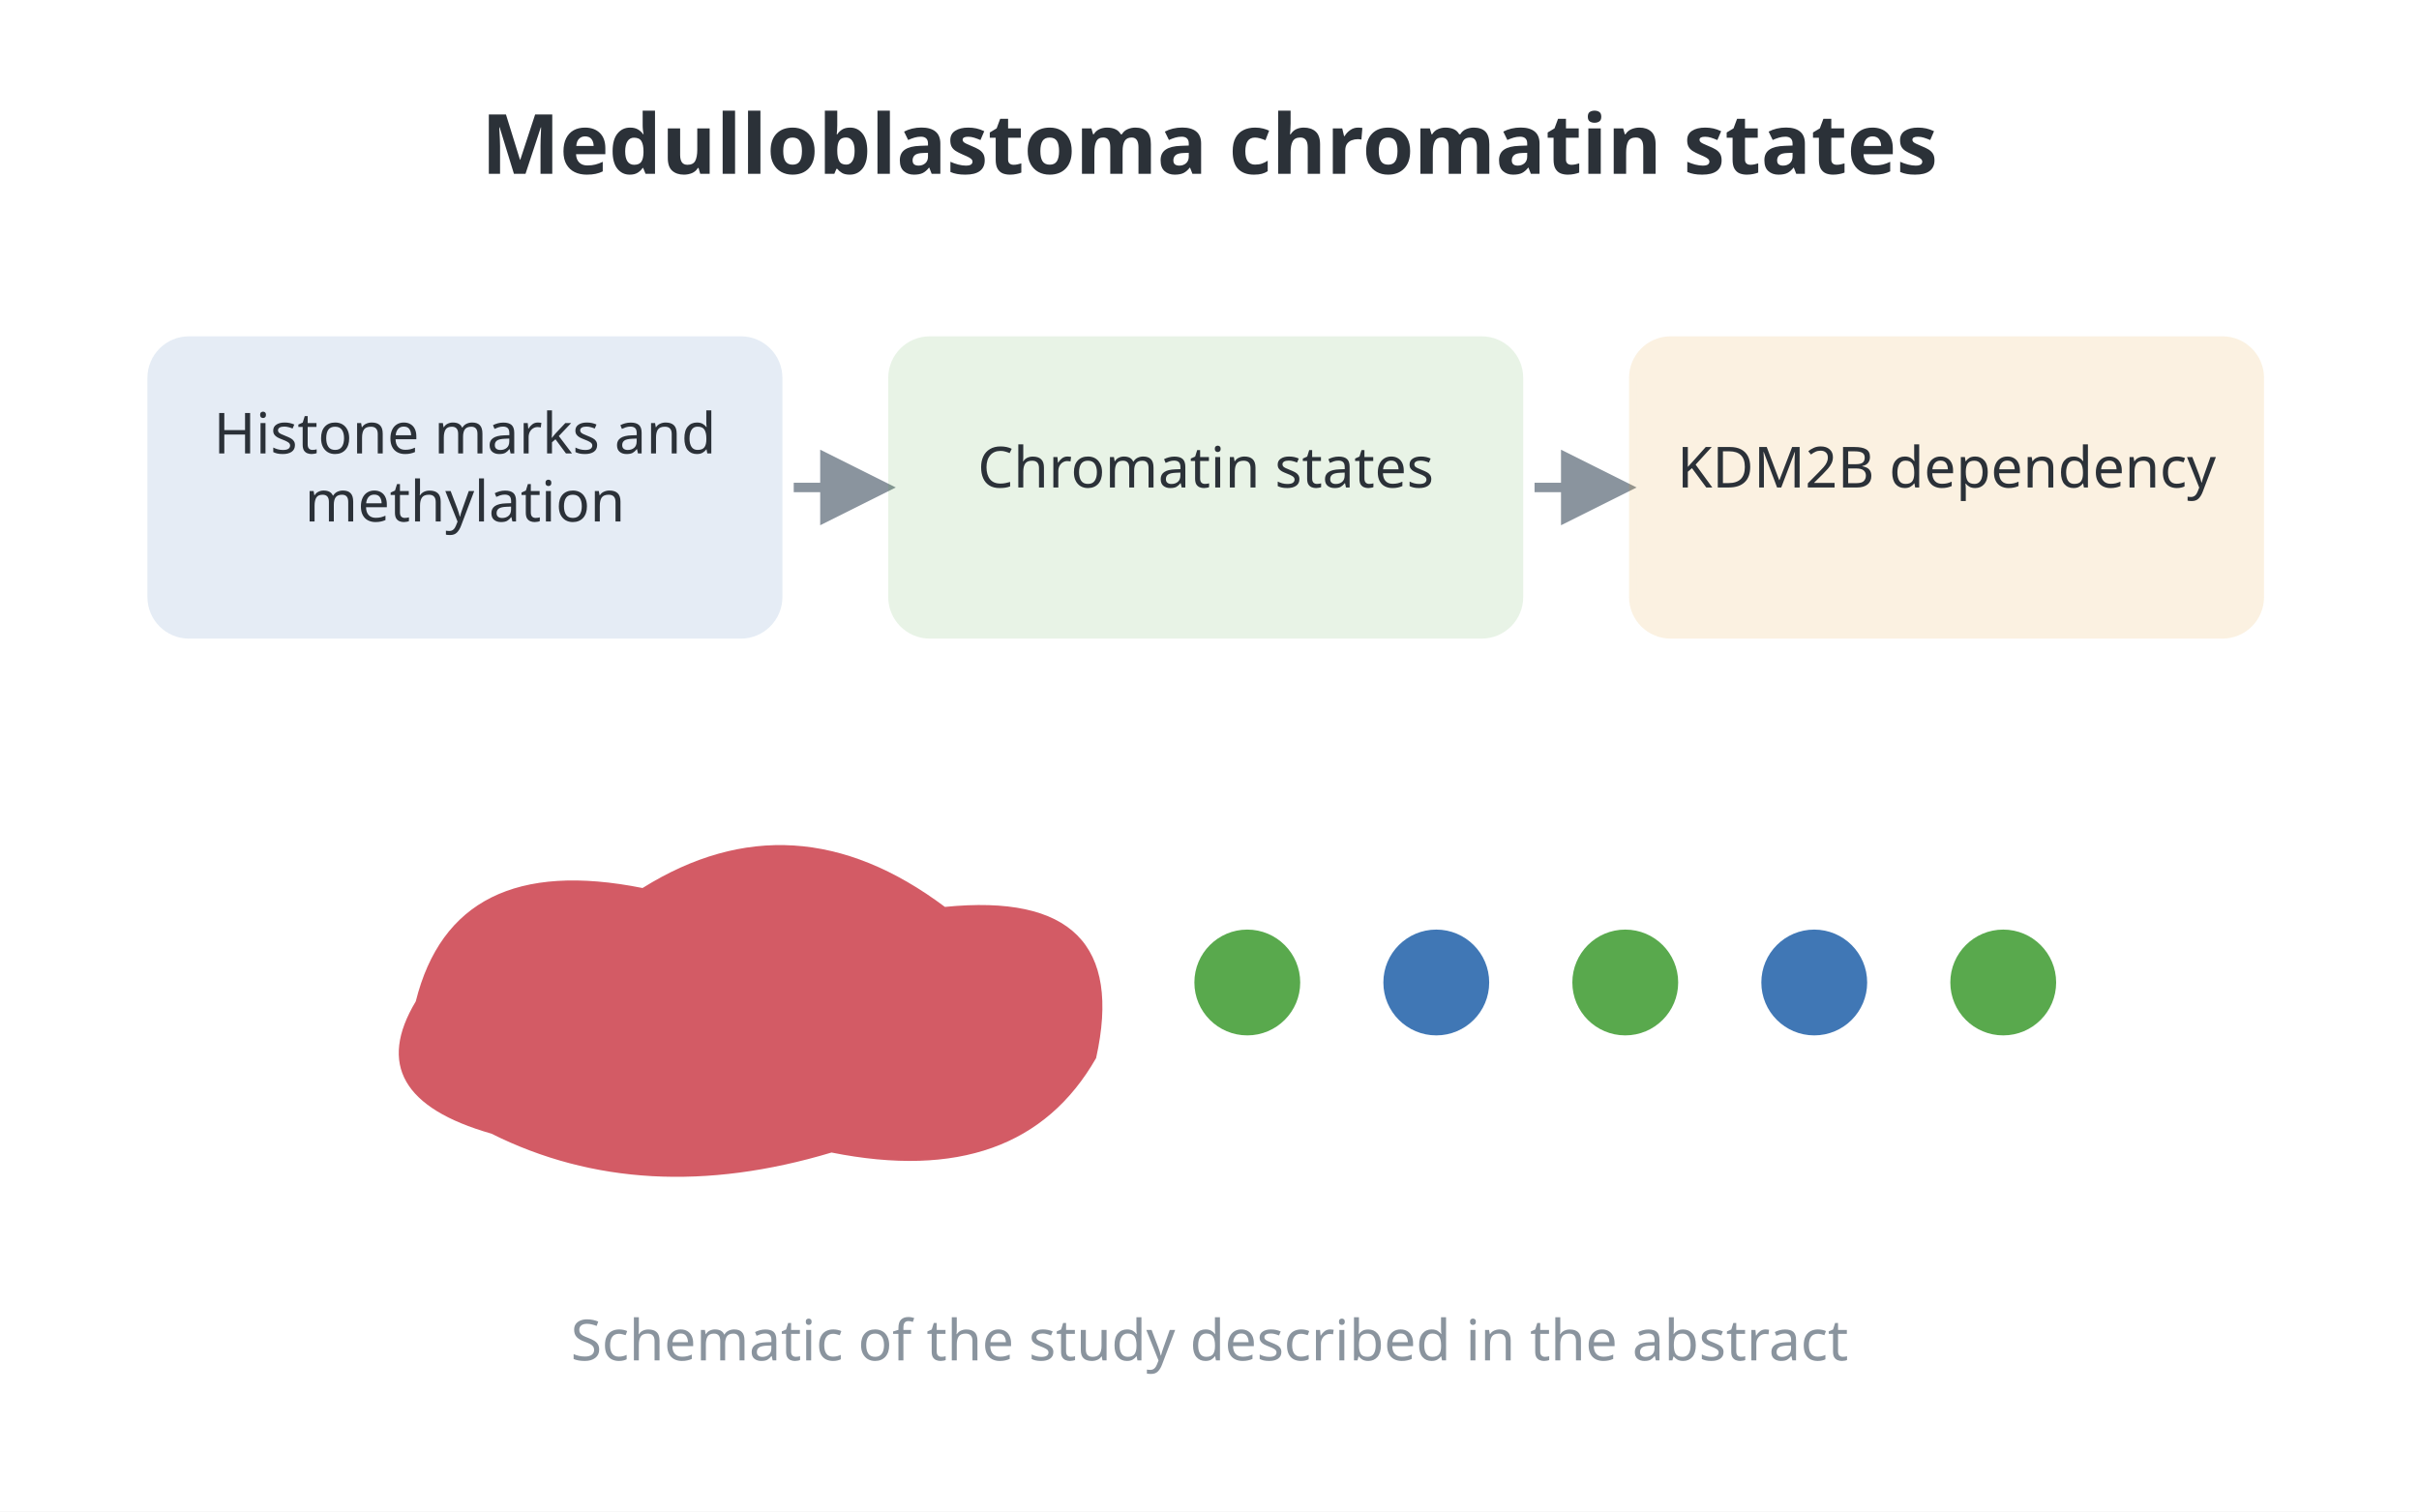
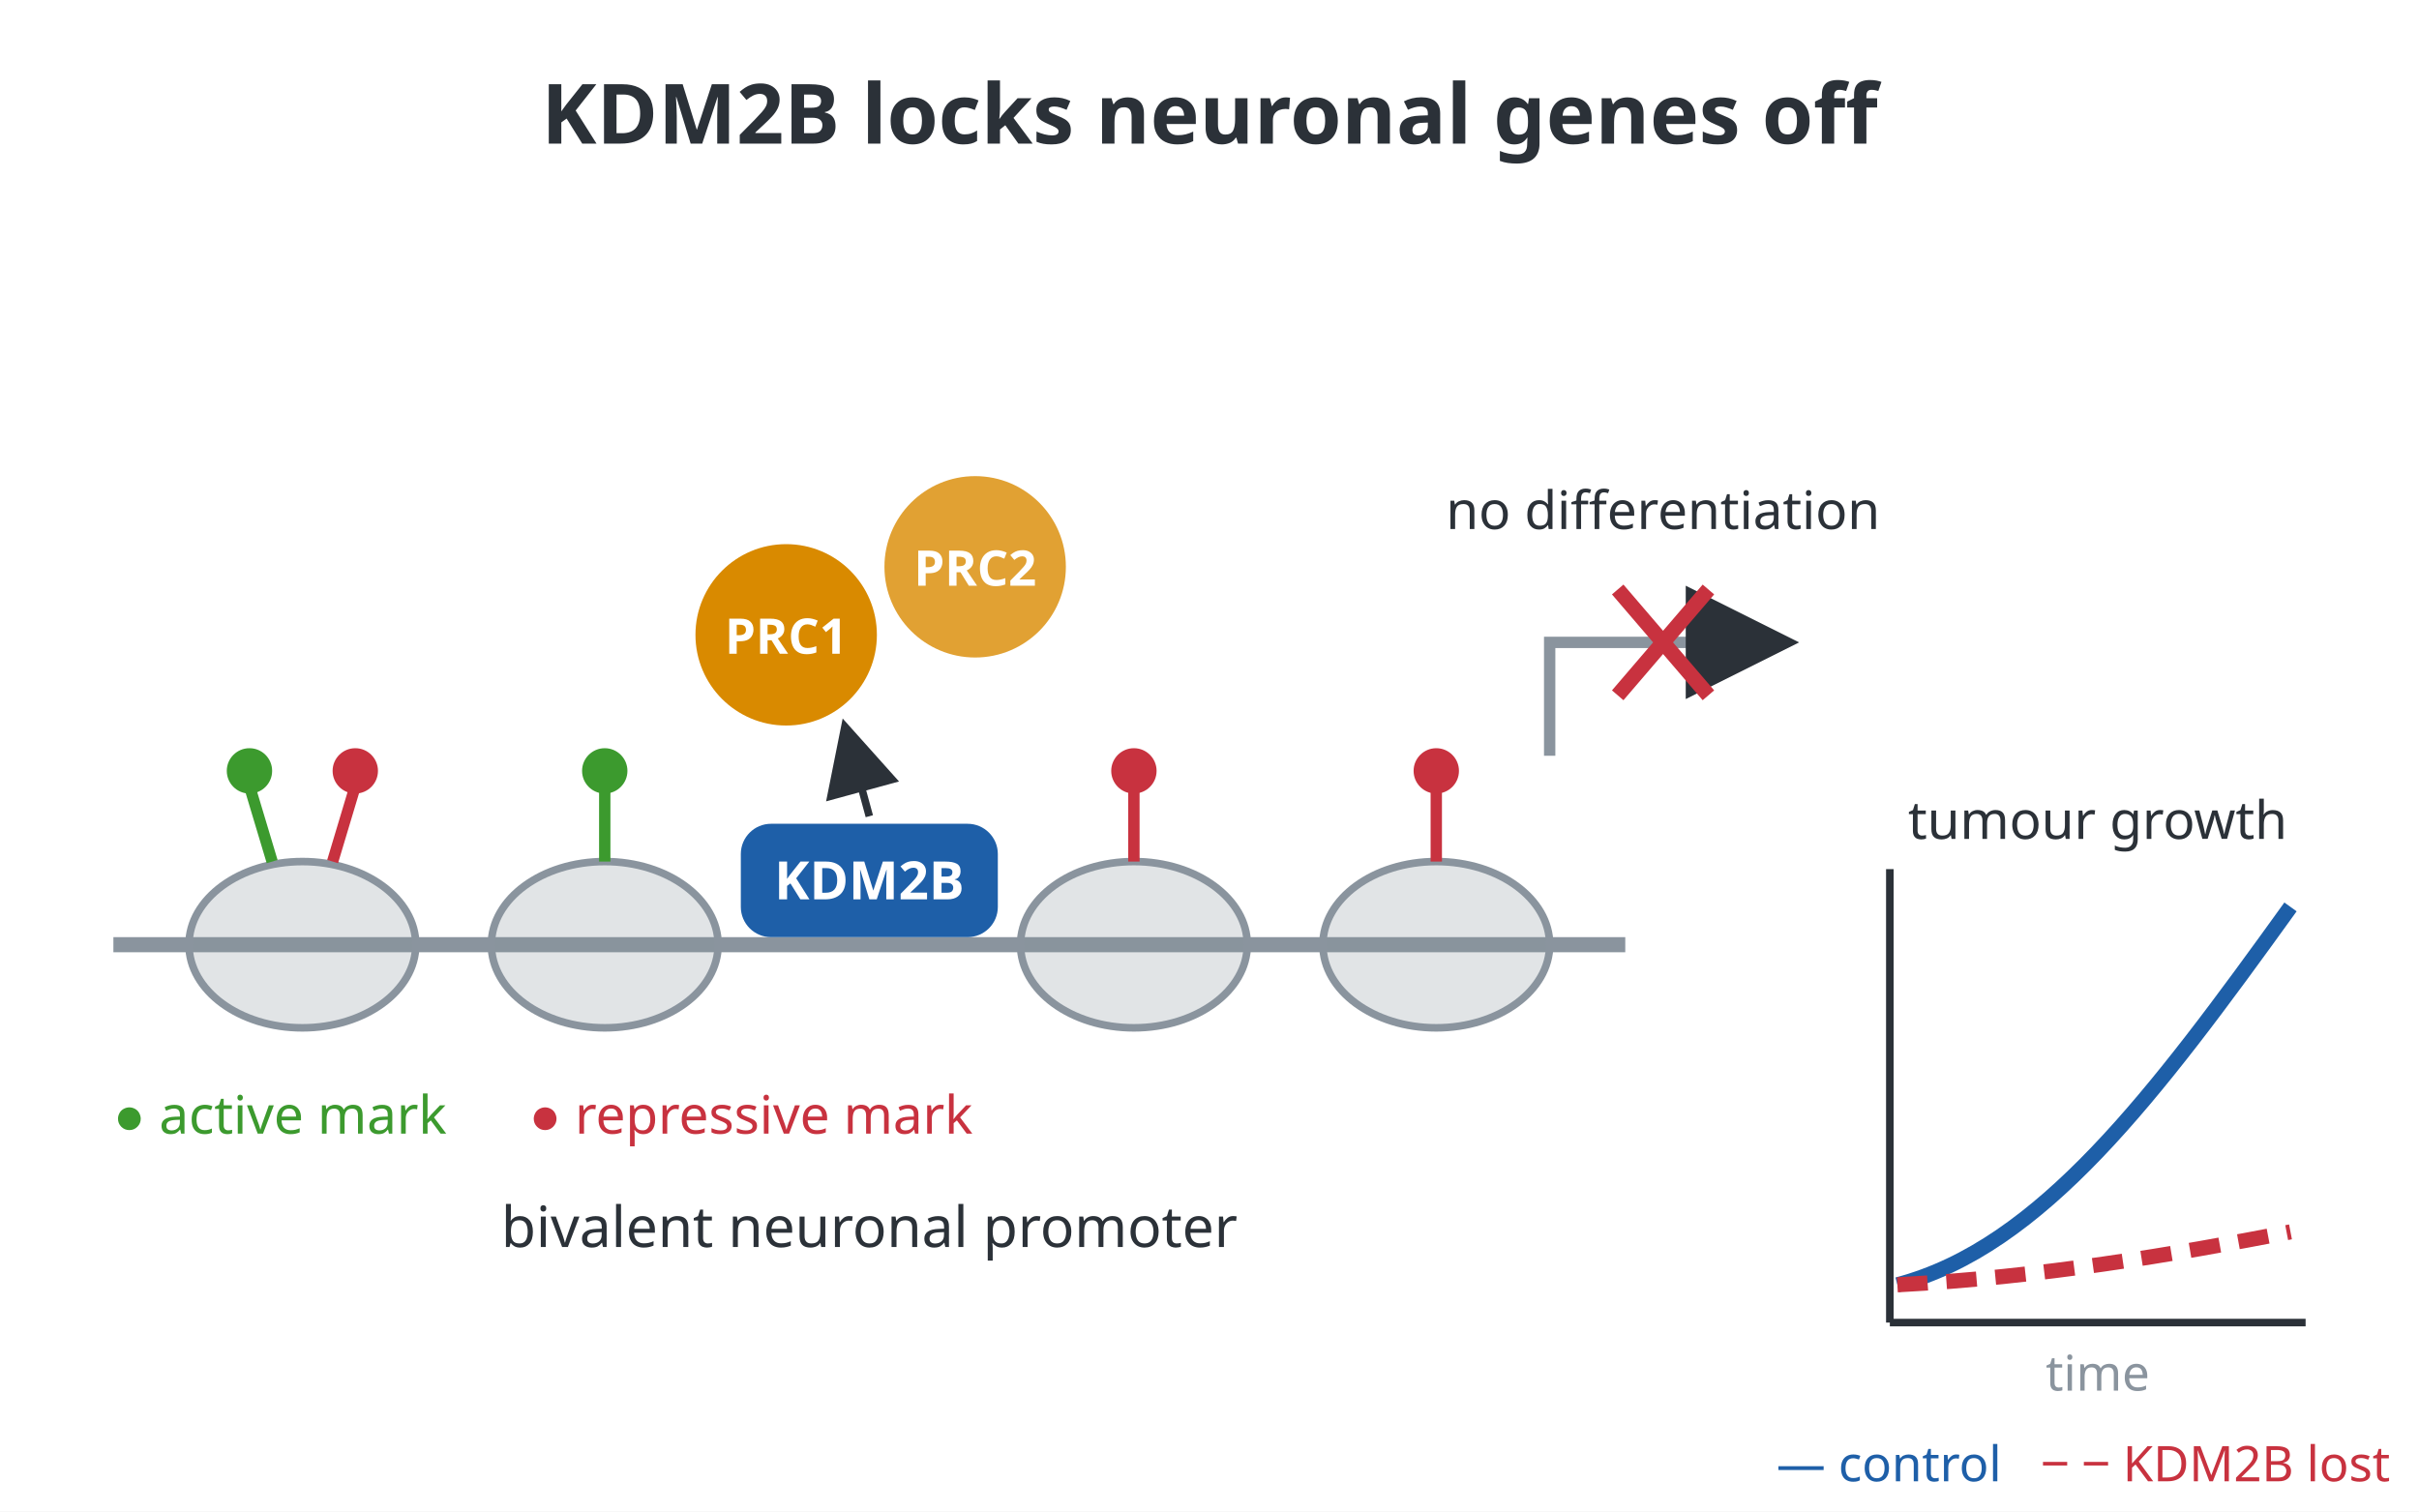
<svg xmlns="http://www.w3.org/2000/svg" viewBox="0 0 640 400" font-family="Noto Sans, Arial, sans-serif">
  <defs>
-     <marker id="a" markerWidth="8" markerHeight="8" refX="6" refY="4" orient="auto">
-       <path d="M0 0 L8 4 L0 8z" fill="#8A949E" />
+     <marker id="ar" markerWidth="10" markerHeight="10" refX="8" refY="5" orient="auto">
+       <path d="M0 0L10 5L0 10z" fill="#2B3138" />
    </marker>
  </defs>
-   <rect width="640" height="400" fill="#ffffff" />
-   <text x="320" y="46" text-anchor="middle" font-size="22" font-weight="bold" fill="#2B3138">Medulloblastoma chromatin states</text>
-   <rect x="40" y="90" width="166" height="78" rx="10" fill="#1E5FA8" opacity="0.12" stroke="#1E5FA8" stroke-width="2" />
-   <text x="123.0" y="120" text-anchor="middle" font-size="15" fill="#2B3138">Histone marks and</text>
-   <text x="123.0" y="138" text-anchor="middle" font-size="15" fill="#2B3138">methylation</text>
-   <line x1="210" y1="129" x2="232" y2="129" stroke="#8A949E" stroke-width="2.5" marker-end="url(#a)" />
-   <rect x="236" y="90" width="166" height="78" rx="10" fill="#3C9A2E" opacity="0.12" stroke="#3C9A2E" stroke-width="2" />
-   <text x="319.0" y="129" text-anchor="middle" font-size="15" fill="#2B3138">Chromatin states</text>
-   <line x1="406" y1="129" x2="428" y2="129" stroke="#8A949E" stroke-width="2.5" marker-end="url(#a)" />
-   <rect x="432" y="90" width="166" height="78" rx="10" fill="#D98A00" opacity="0.12" stroke="#D98A00" stroke-width="2" />
-   <text x="515.0" y="129" text-anchor="middle" font-size="15" fill="#2B3138">KDM2B dependency</text>
-   <path d="M110 265 q10 -40 60 -30 q40 -25 80 5 q50 -5 40 40 q-20 35 -70 25 q-50 15 -90 -5 q-35 -10 -20 -35z" fill="#C8323F" opacity="0.8" />
-   <circle cx="330" cy="260" r="14" fill="#3C9A2E" opacity="0.85" />
-   <circle cx="380" cy="260" r="14" fill="#1E5FA8" opacity="0.85" />
-   <circle cx="430" cy="260" r="14" fill="#3C9A2E" opacity="0.85" />
-   <circle cx="480" cy="260" r="14" fill="#1E5FA8" opacity="0.85" />
-   <circle cx="530" cy="260" r="14" fill="#3C9A2E" opacity="0.85" />
-   <text x="320" y="360" text-anchor="middle" font-size="15" fill="#8A949E">Schematic of the study described in the abstract</text>
+   <rect width="640" height="400" fill="#fff" />
+   <text x="320" y="38" text-anchor="middle" font-size="22" font-weight="700" fill="#2B3138">KDM2B locks neuronal genes off</text>
+   <line x1="30" y1="250" x2="430" y2="250" stroke="#8A949E" stroke-width="4" />
+   <g fill="#8A949E" fill-opacity="0.25" stroke="#8A949E" stroke-width="2">
+     <ellipse cx="80" cy="250" rx="30" ry="22" />
+     <ellipse cx="160" cy="250" rx="30" ry="22" />
+     <ellipse cx="300" cy="250" rx="30" ry="22" />
+     <ellipse cx="380" cy="250" rx="30" ry="22" />
+   </g>
+   <g stroke-width="3">
+     <line x1="72" y1="228" x2="66" y2="208" stroke="#3C9A2E" />
+     <line x1="160" y1="228" x2="160" y2="208" stroke="#3C9A2E" />
+     <line x1="88" y1="228" x2="94" y2="208" stroke="#C8323F" />
+     <line x1="300" y1="228" x2="300" y2="208" stroke="#C8323F" />
+     <line x1="380" y1="228" x2="380" y2="208" stroke="#C8323F" />
+   </g>
+   <g>
+     <circle cx="66" cy="204" r="6" fill="#3C9A2E" />
+     <circle cx="160" cy="204" r="6" fill="#3C9A2E" />
+     <circle cx="94" cy="204" r="6" fill="#C8323F" />
+     <circle cx="300" cy="204" r="6" fill="#C8323F" />
+     <circle cx="380" cy="204" r="6" fill="#C8323F" />
+   </g>
+   <text x="30" y="300" font-size="14" fill="#3C9A2E">● active mark</text>
+   <text x="140" y="300" font-size="14" fill="#C8323F">● repressive mark</text>
+   <text x="230" y="330" text-anchor="middle" font-size="15" fill="#2B3138">bivalent neuronal promoter</text>
+   <rect x="196" y="218" width="68" height="30" rx="8" fill="#1E5FA8" />
+   <text x="230" y="238" text-anchor="middle" font-size="14" fill="#fff" font-weight="700">KDM2B</text>
+   <circle cx="208" cy="168" r="24" fill="#D98A00" />
+   <text x="208" y="173" text-anchor="middle" font-size="13" fill="#fff" font-weight="700">PRC1</text>
+   <circle cx="258" cy="150" r="24" fill="#D98A00" fill-opacity="0.8" />
+   <text x="258" y="155" text-anchor="middle" font-size="13" fill="#fff" font-weight="700">PRC2</text>
+   <path d="M230 216 L224 194" stroke="#2B3138" stroke-width="2" marker-end="url(#ar)" />
+   <path d="M410 200 L410 170 L470 170" fill="none" stroke="#8A949E" stroke-width="3" marker-end="url(#ar)" />
+   <line x1="428" y1="156" x2="452" y2="184" stroke="#C8323F" stroke-width="4" />
+   <line x1="452" y1="156" x2="428" y2="184" stroke="#C8323F" stroke-width="4" />
+   <text x="440" y="140" text-anchor="middle" font-size="14" fill="#2B3138">no differentiation</text>
+   <line x1="500" y1="350" x2="610" y2="350" stroke="#2B3138" stroke-width="2" />
+   <line x1="500" y1="350" x2="500" y2="230" stroke="#2B3138" stroke-width="2" />
+   <path d="M502 340 C540 330 570 290 606 240" fill="none" stroke="#1E5FA8" stroke-width="4" />
+   <path d="M502 340 C540 338 575 332 606 326" fill="none" stroke="#C8323F" stroke-width="4" stroke-dasharray="8 5" />
+   <text x="555" y="222" text-anchor="middle" font-size="14" fill="#2B3138">tumour growth</text>
+   <text x="470" y="392" font-size="13" fill="#1E5FA8">— control</text>
+   <text x="540" y="392" font-size="13" fill="#C8323F">‒ ‒ KDM2B lost</text>
+   <text x="555" y="368" text-anchor="middle" font-size="13" fill="#8A949E">time</text>
</svg>
